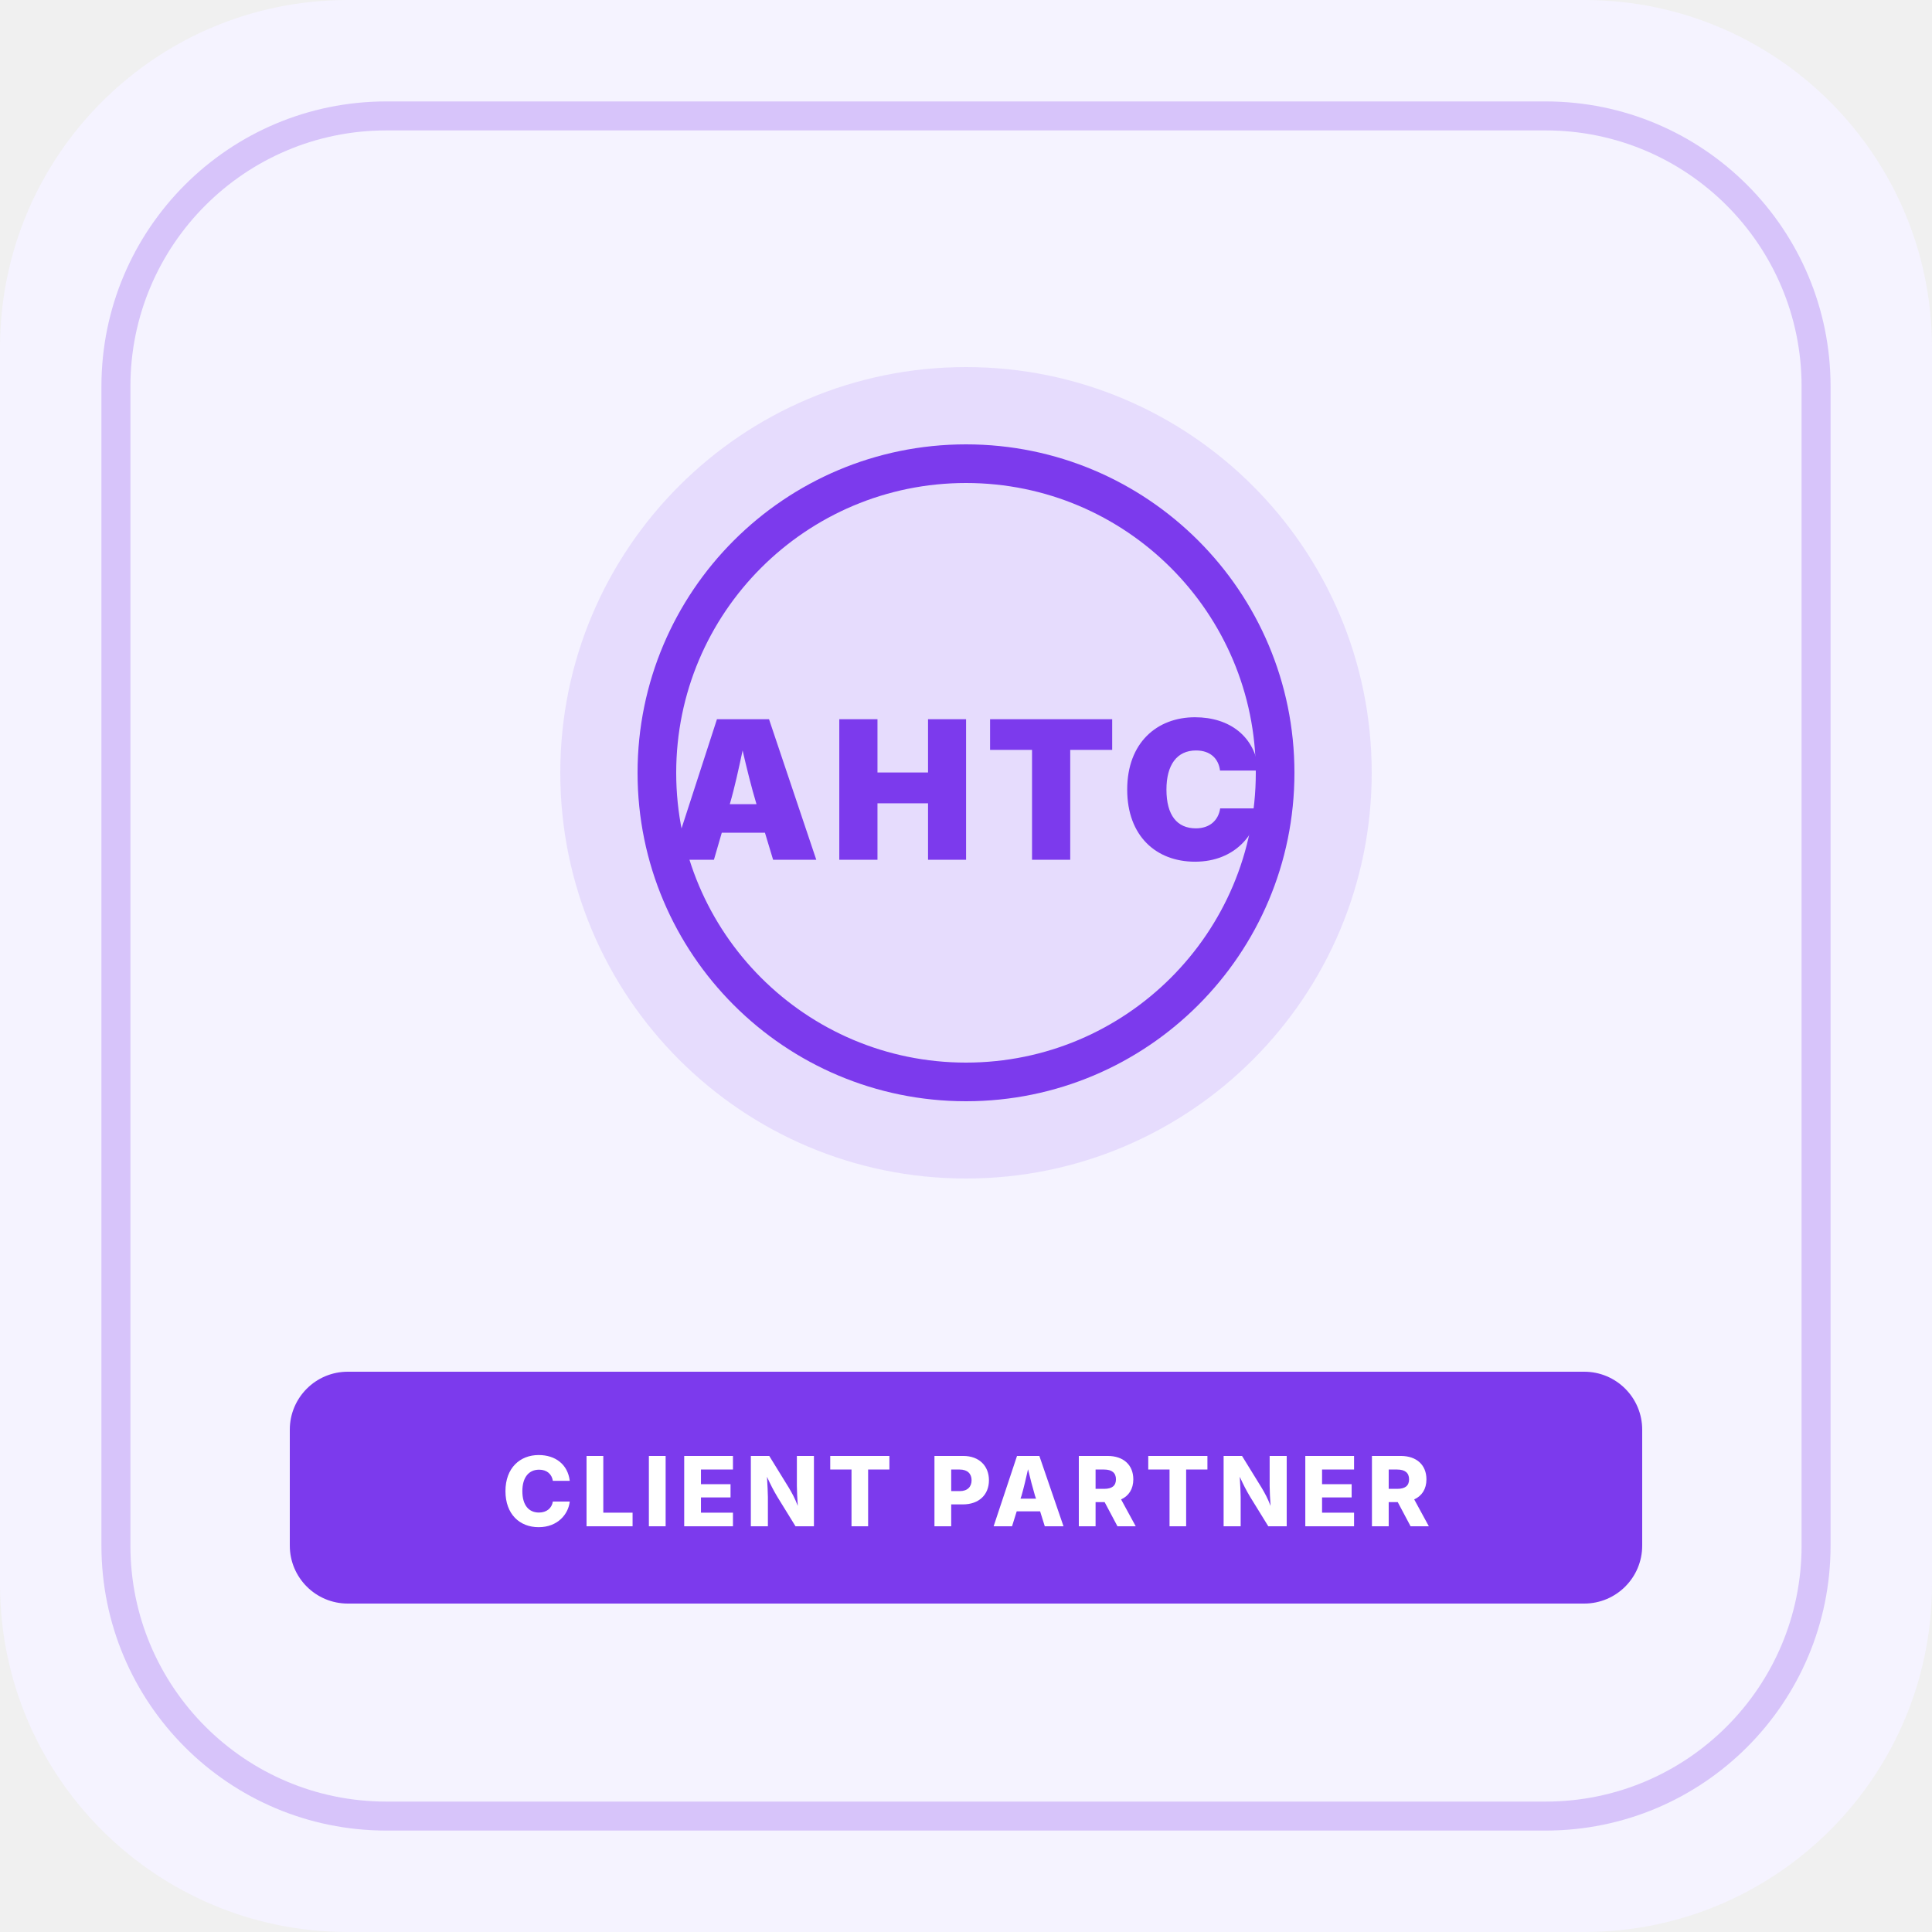
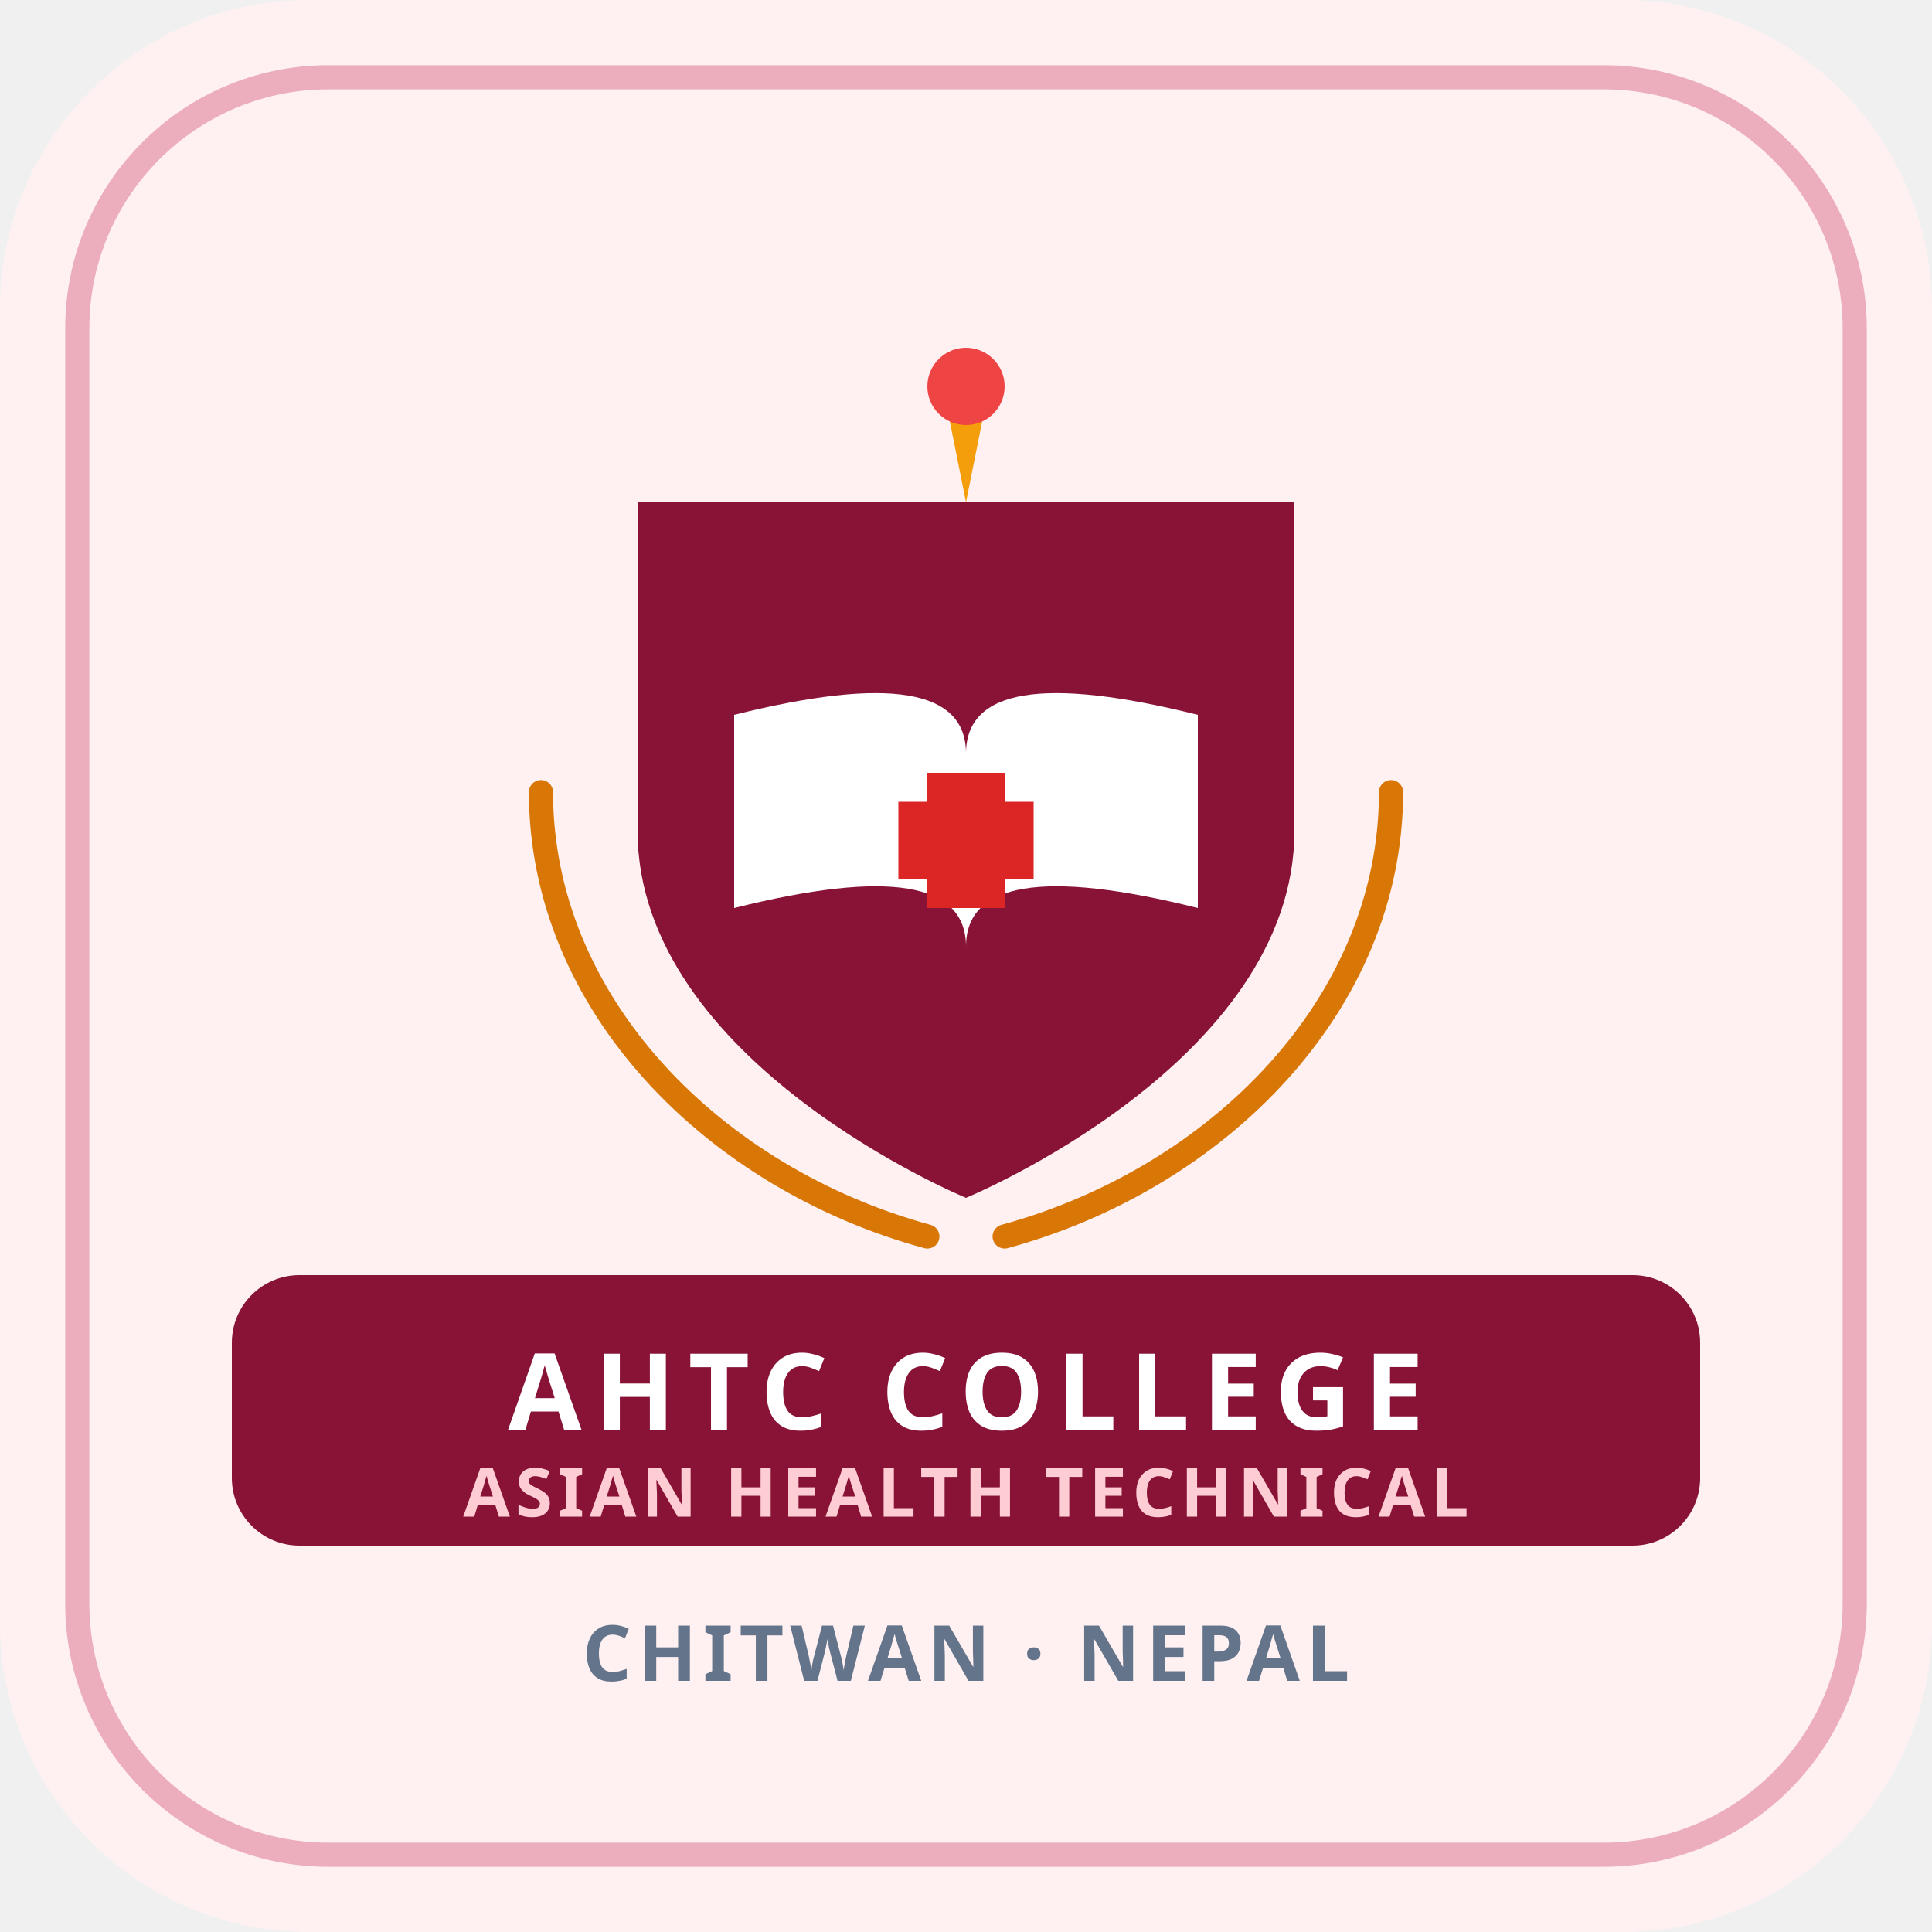
<svg xmlns="http://www.w3.org/2000/svg" viewBox="0 0 200 200" fill="none">
-   <rect width="200" height="200" rx="36" fill="#F5F3FF" />
-   <rect x="12" y="12" width="176" height="176" rx="28" stroke="#7C3AED" stroke-width="3" stroke-opacity="0.25" />
-   <circle cx="100" cy="80" r="42" fill="#7C3AED" fill-opacity="0.12" />
-   <circle cx="100" cy="80" r="32" stroke="#7C3AED" stroke-width="4" />
-   <text x="100" y="89" font-family="system-ui, -apple-system, sans-serif" font-size="20" font-weight="900" fill="#7C3AED" text-anchor="middle" letter-spacing="0.05em">AHTC</text>
-   <rect x="30" y="142" width="140" height="24" rx="6" fill="#7C3AED" />
-   <text x="100" y="158" font-family="system-ui, -apple-system, sans-serif" font-size="10" font-weight="800" fill="#FFFFFF" text-anchor="middle" letter-spacing="0.08em">CLIENT PARTNER</text>
+   <rect width="200" height="200" rx="32" fill="#FFF1F2" />
+   <rect x="8" y="8" width="184" height="184" rx="26" stroke="#BE123C" stroke-width="2.5" stroke-opacity="0.3" />
+   <path d="M 66 52 L 134 52 L 134 86 C 134 110 100 124 100 124 C 100 124 66 110 66 86 Z" fill="#881337" />
+   <path d="M 76 74 Q 100 68 100 78 Q 100 68 124 74 L 124 94 Q 100 88 100 98 Q 100 88 76 94 Z" fill="#FFFFFF" />
+   <rect x="96" y="80" width="8" height="14" fill="#DC2626" />
+   <rect x="93" y="83" width="14" height="8" fill="#DC2626" />
+   <path d="M 98 42 L 102 42 L 100 52 Z" fill="#F59E0B" />
+   <circle cx="100" cy="40" r="4" fill="#EF4444" />
+   <path d="M 56 82 C 56 104 74 122 96 128" stroke="#D97706" stroke-width="2.5" stroke-linecap="round" />
+   <path d="M 144 82 C 144 104 126 122 104 128" stroke="#D97706" stroke-width="2.5" stroke-linecap="round" />
+   <rect x="24" y="132" width="152" height="28" rx="7" fill="#881337" />
+   <text x="100" y="148" font-family="'Plus Jakarta Sans', system-ui, sans-serif" font-size="11" font-weight="900" fill="#FFFFFF" text-anchor="middle" letter-spacing="0.12em">AHTC COLLEGE</text>
+   <text x="100" y="157" font-family="'Plus Jakarta Sans', system-ui, sans-serif" font-size="7" font-weight="700" fill="#FECDD3" text-anchor="middle" letter-spacing="0.08em">ASIAN HEALTH TECHNICAL</text>
+   <text x="100" y="174" font-family="'Plus Jakarta Sans', system-ui, sans-serif" font-size="8" font-weight="800" fill="#64748B" text-anchor="middle" letter-spacing="0.08em">CHITWAN · NEPAL</text>
</svg>
